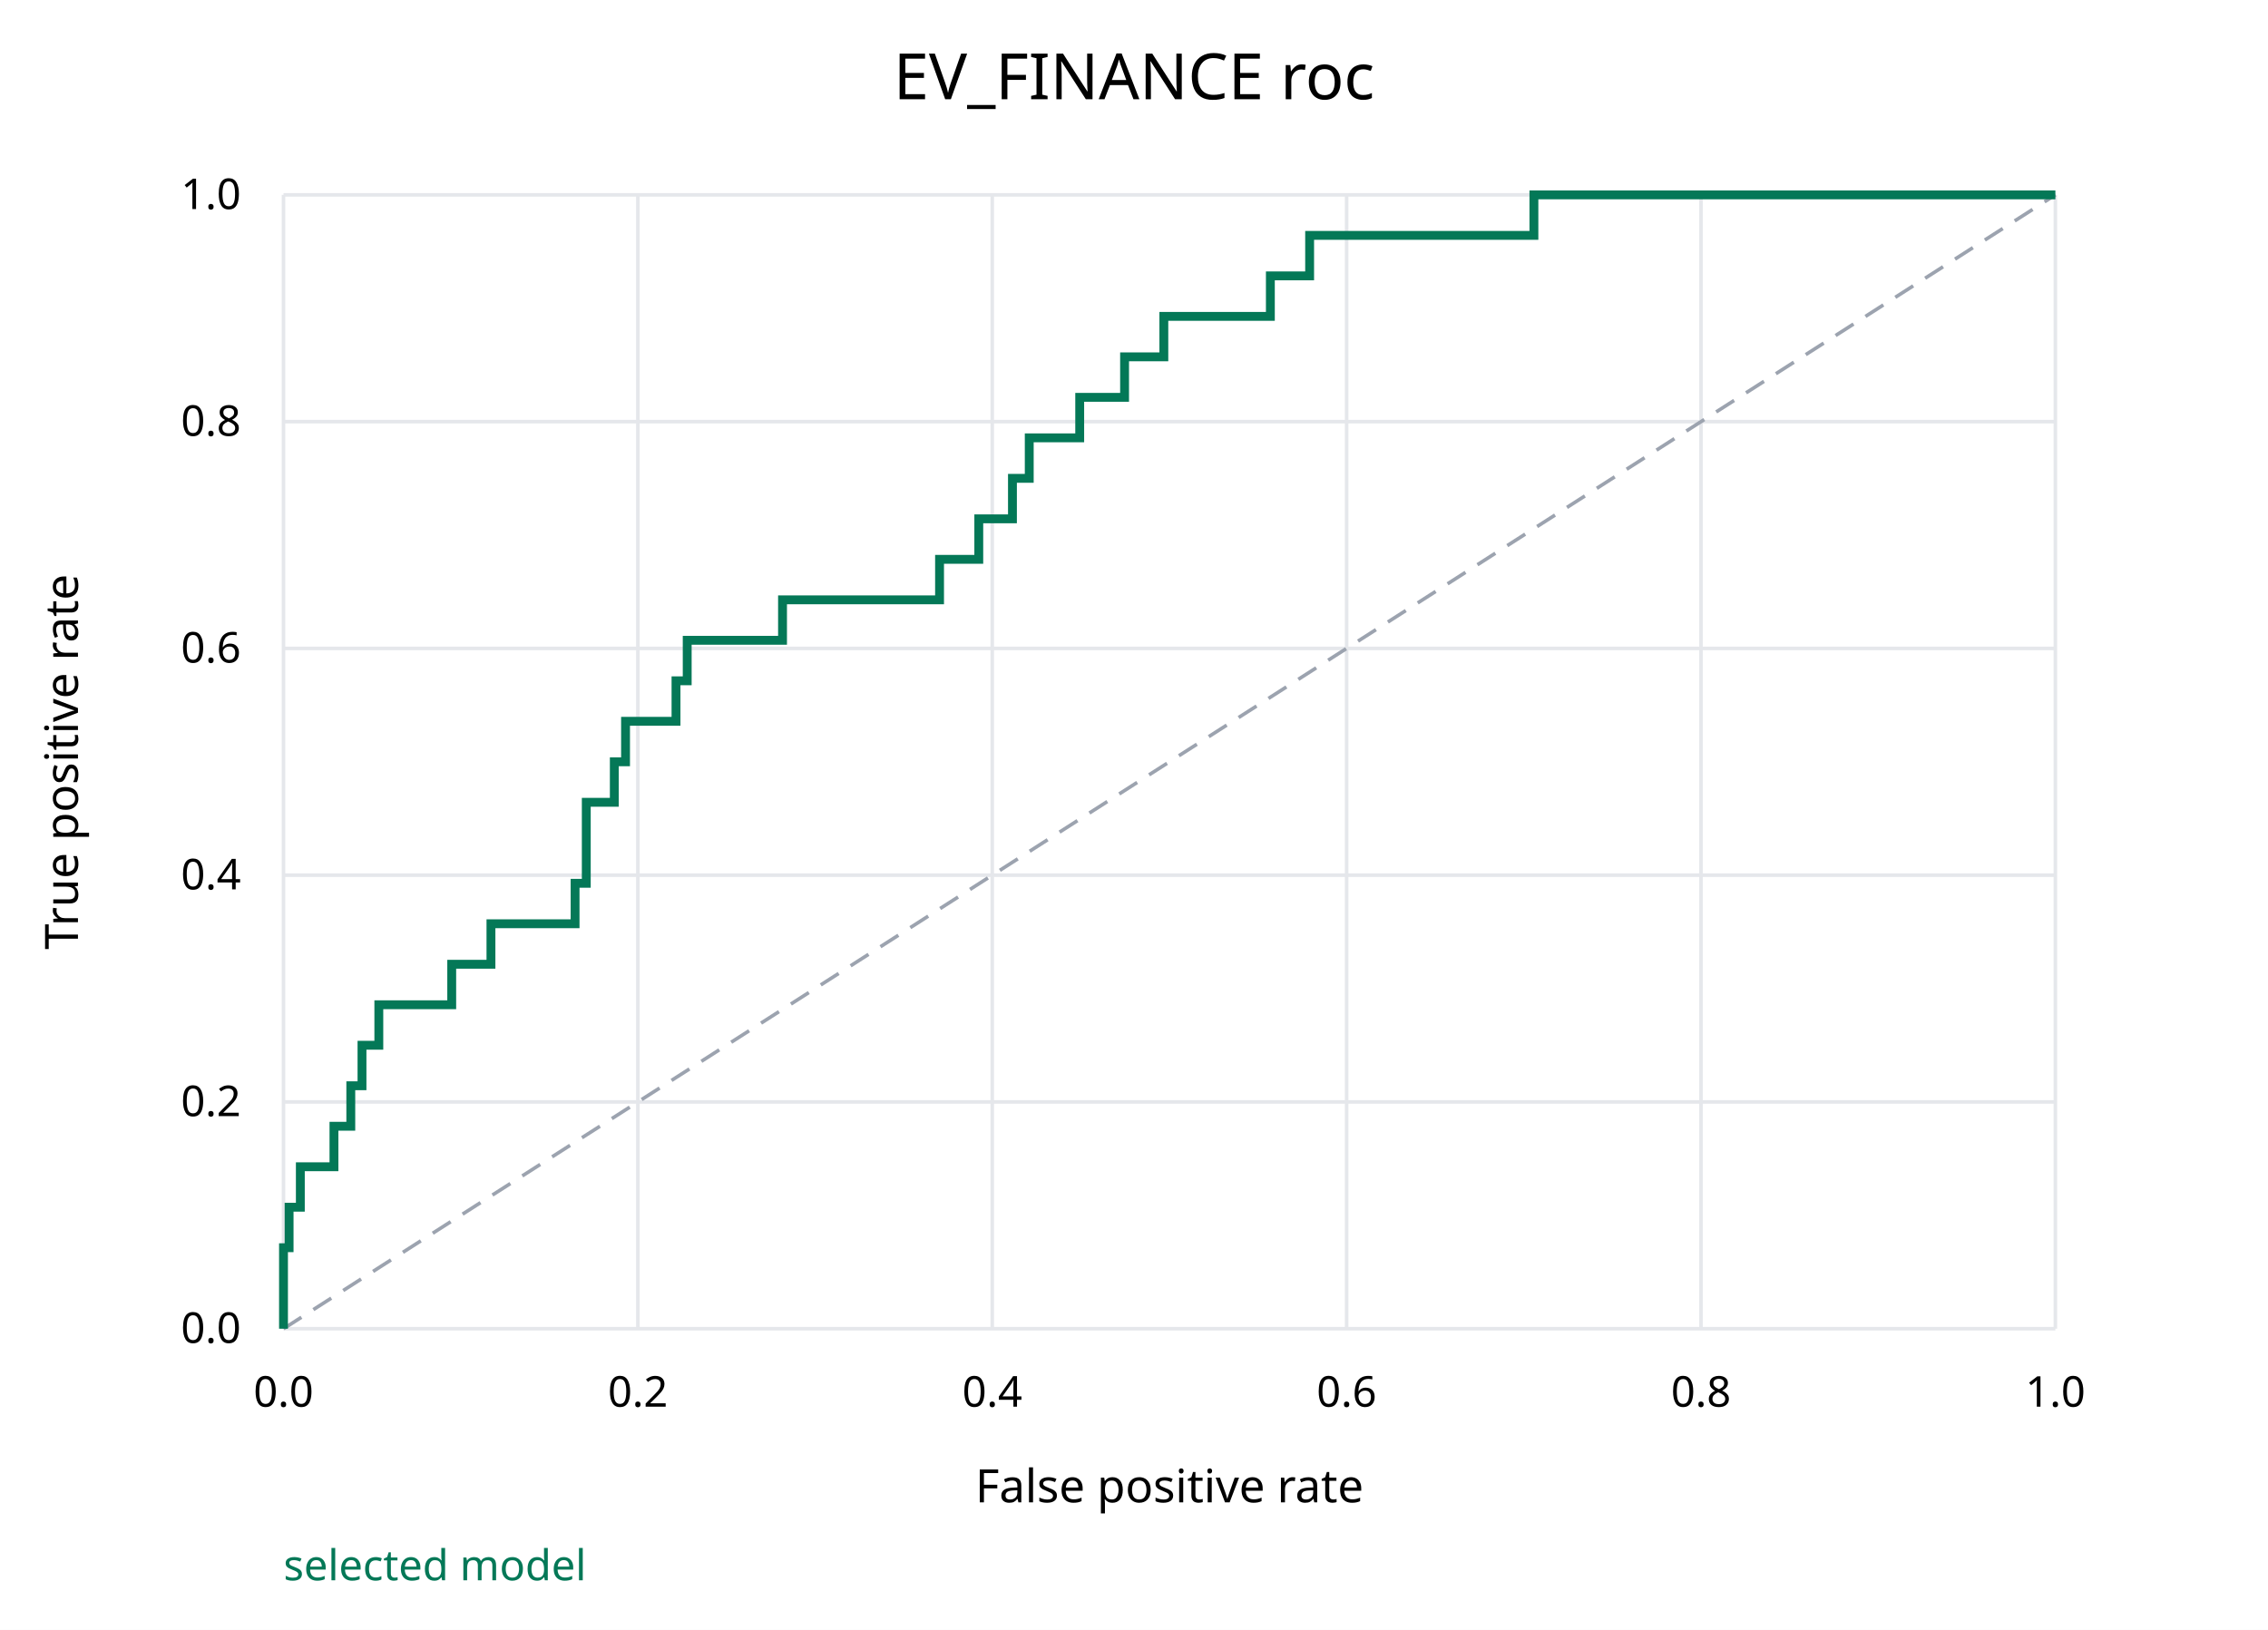
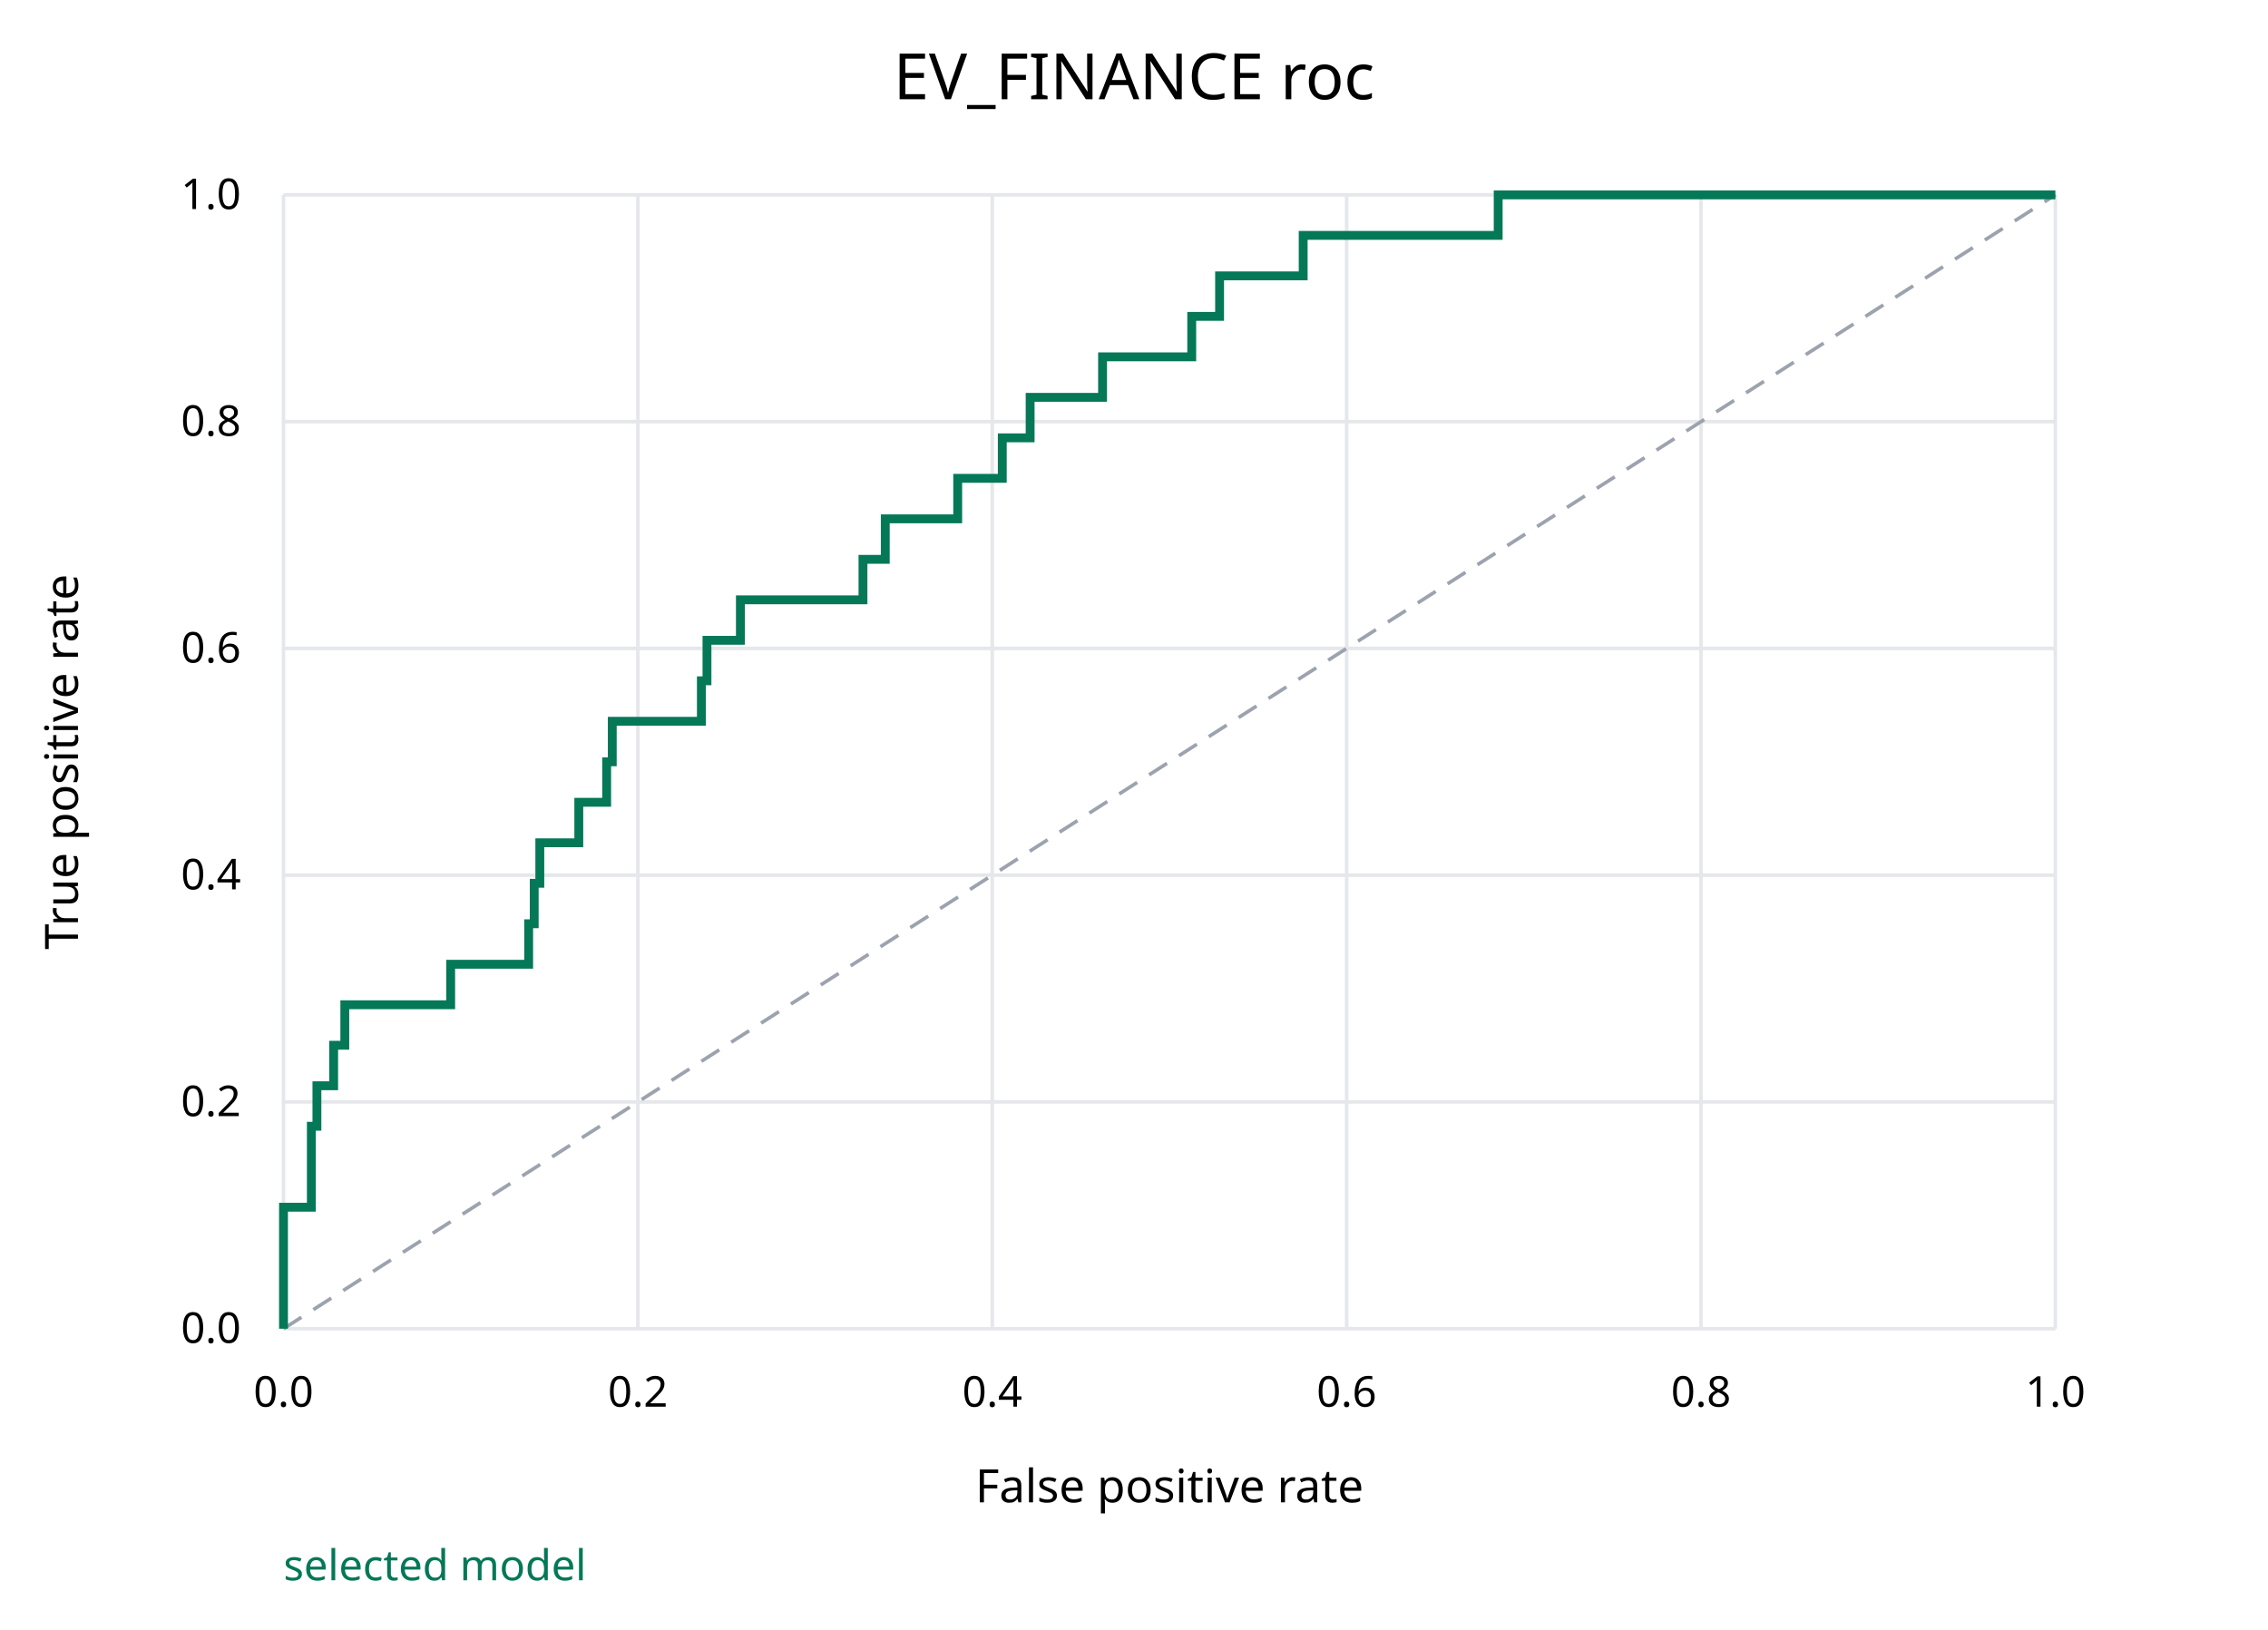
<svg xmlns="http://www.w3.org/2000/svg" width="640" height="460" viewBox="0 0 640 460" role="img" aria-label="EV_FINANCE roc">
  <rect width="100%" height="100%" fill="white" />
  <text x="320" y="28" text-anchor="middle" font-family="sans-serif" font-size="18">EV_FINANCE roc</text>
  <path d="M 80.0 55 V 375 M 80 375.0 H 580" stroke="#e5e7eb" fill="none" />
  <text x="80.0" y="397" text-anchor="middle" font-family="sans-serif" font-size="12">0.0</text>
  <text x="68" y="379.0" text-anchor="end" font-family="sans-serif" font-size="12">0.0</text>
  <path d="M 180.0 55 V 375 M 80 311.0 H 580" stroke="#e5e7eb" fill="none" />
  <text x="180.0" y="397" text-anchor="middle" font-family="sans-serif" font-size="12">0.2</text>
  <text x="68" y="315.0" text-anchor="end" font-family="sans-serif" font-size="12">0.2</text>
  <path d="M 280.0 55 V 375 M 80 247.0 H 580" stroke="#e5e7eb" fill="none" />
  <text x="280.0" y="397" text-anchor="middle" font-family="sans-serif" font-size="12">0.4</text>
  <text x="68" y="251.0" text-anchor="end" font-family="sans-serif" font-size="12">0.4</text>
  <path d="M 380.0 55 V 375 M 80 183.0 H 580" stroke="#e5e7eb" fill="none" />
  <text x="380.0" y="397" text-anchor="middle" font-family="sans-serif" font-size="12">0.6</text>
  <text x="68" y="187.0" text-anchor="end" font-family="sans-serif" font-size="12">0.6</text>
  <path d="M 480.0 55 V 375 M 80 119 H 580" stroke="#e5e7eb" fill="none" />
  <text x="480.0" y="397" text-anchor="middle" font-family="sans-serif" font-size="12">0.8</text>
  <text x="68" y="123" text-anchor="end" font-family="sans-serif" font-size="12">0.8</text>
  <path d="M 580.0 55 V 375 M 80 55.0 H 580" stroke="#e5e7eb" fill="none" />
  <text x="580.0" y="397" text-anchor="middle" font-family="sans-serif" font-size="12">1.0</text>
  <text x="68" y="59.0" text-anchor="end" font-family="sans-serif" font-size="12">1.0</text>
  <polyline points="80.00,375.00 580.00,55.00" stroke="#9ca3af" stroke-dasharray="6 4" fill="none" />
-   <polyline points="80.00,375.00 80.00,363.57 80.00,352.14 81.58,352.14 81.58,340.71 84.75,340.71 84.75,329.29 94.24,329.29 94.24,317.86 98.99,317.86 98.99,306.43 102.15,306.43 102.15,295.00 106.90,295.00 106.90,283.57 127.47,283.57 127.47,272.14 138.54,272.14 138.54,260.71 162.28,260.71 162.28,249.29 165.44,249.29 165.44,226.43 173.35,226.43 173.35,215.00 176.52,215.00 176.52,203.57 190.76,203.57 190.76,192.14 193.92,192.14 193.92,180.71 220.82,180.71 220.82,169.29 265.13,169.29 265.13,157.86 276.20,157.86 276.20,146.43 285.70,146.43 285.70,135.00 290.44,135.00 290.44,123.57 304.68,123.57 304.68,112.14 317.34,112.14 317.34,100.71 328.42,100.71 328.42,89.29 358.48,89.29 358.48,77.86 369.56,77.86 369.56,66.43 432.85,66.43 432.85,55.00 580.00,55.00" stroke="#047857" stroke-width="2.5" fill="none" />
+   <polyline points="80.00,375.00 80.00,363.57 80.00,340.71 87.86,340.71 87.86,317.86 89.43,317.86 89.43,306.43 94.15,306.43 94.15,295.00 97.30,295.00 97.30,283.57 127.17,283.57 127.17,272.14 149.18,272.14 149.18,260.71 150.75,260.71 150.75,249.29 152.33,249.29 152.33,237.86 163.33,237.86 163.33,226.43 171.19,226.43 171.19,215.00 172.77,215.00 172.77,203.57 197.92,203.57 197.92,192.14 199.50,192.14 199.50,180.71 208.93,180.71 208.93,169.29 243.52,169.29 243.52,157.86 249.81,157.86 249.81,146.43 270.25,146.43 270.25,135.00 282.83,135.00 282.83,123.57 290.69,123.57 290.69,112.14 311.13,112.14 311.13,100.71 336.29,100.71 336.29,89.29 344.15,89.29 344.15,77.86 367.74,77.86 367.74,66.43 422.77,66.43 422.77,55.00 580.00,55.00" stroke="#047857" stroke-width="2.5" fill="none" />
  <text x="80" y="446" fill="#047857" font-family="sans-serif" font-size="12">selected model</text>
  <text x="330" y="424" text-anchor="middle" font-family="sans-serif" font-size="13">False positive rate</text>
  <text transform="translate(22 215) rotate(-90)" text-anchor="middle" font-family="sans-serif" font-size="13">True positive rate</text>
</svg>
